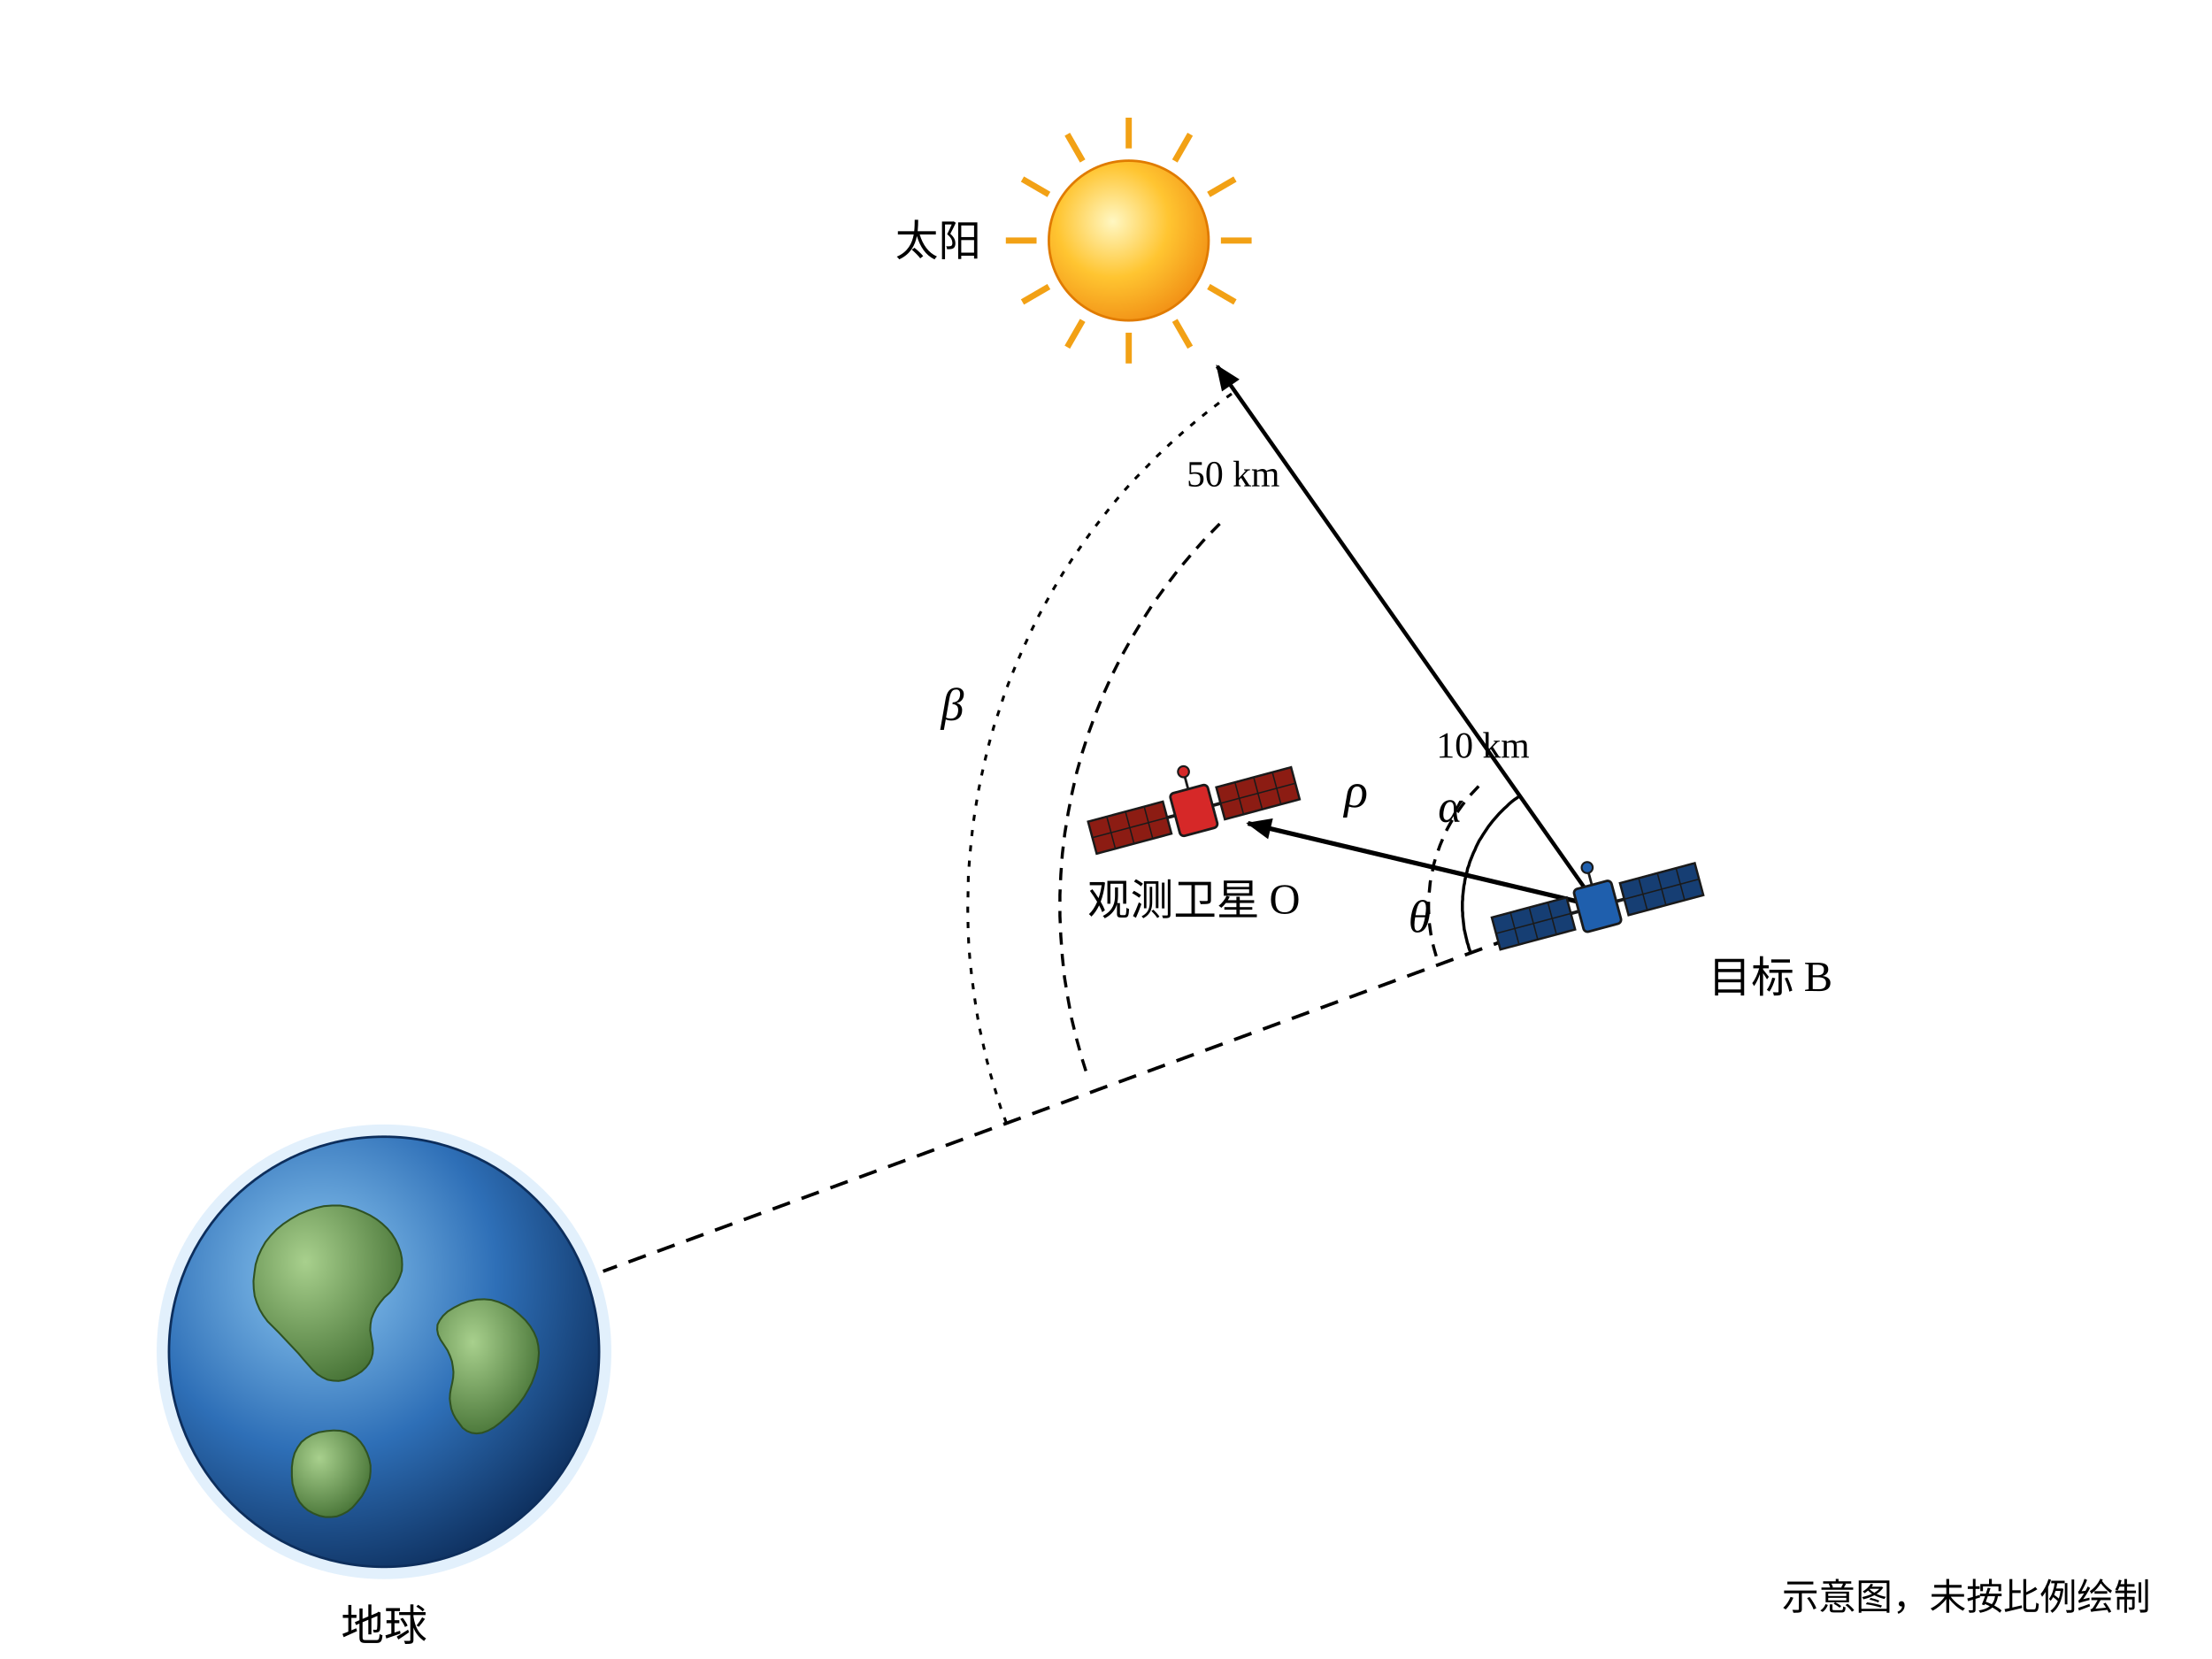
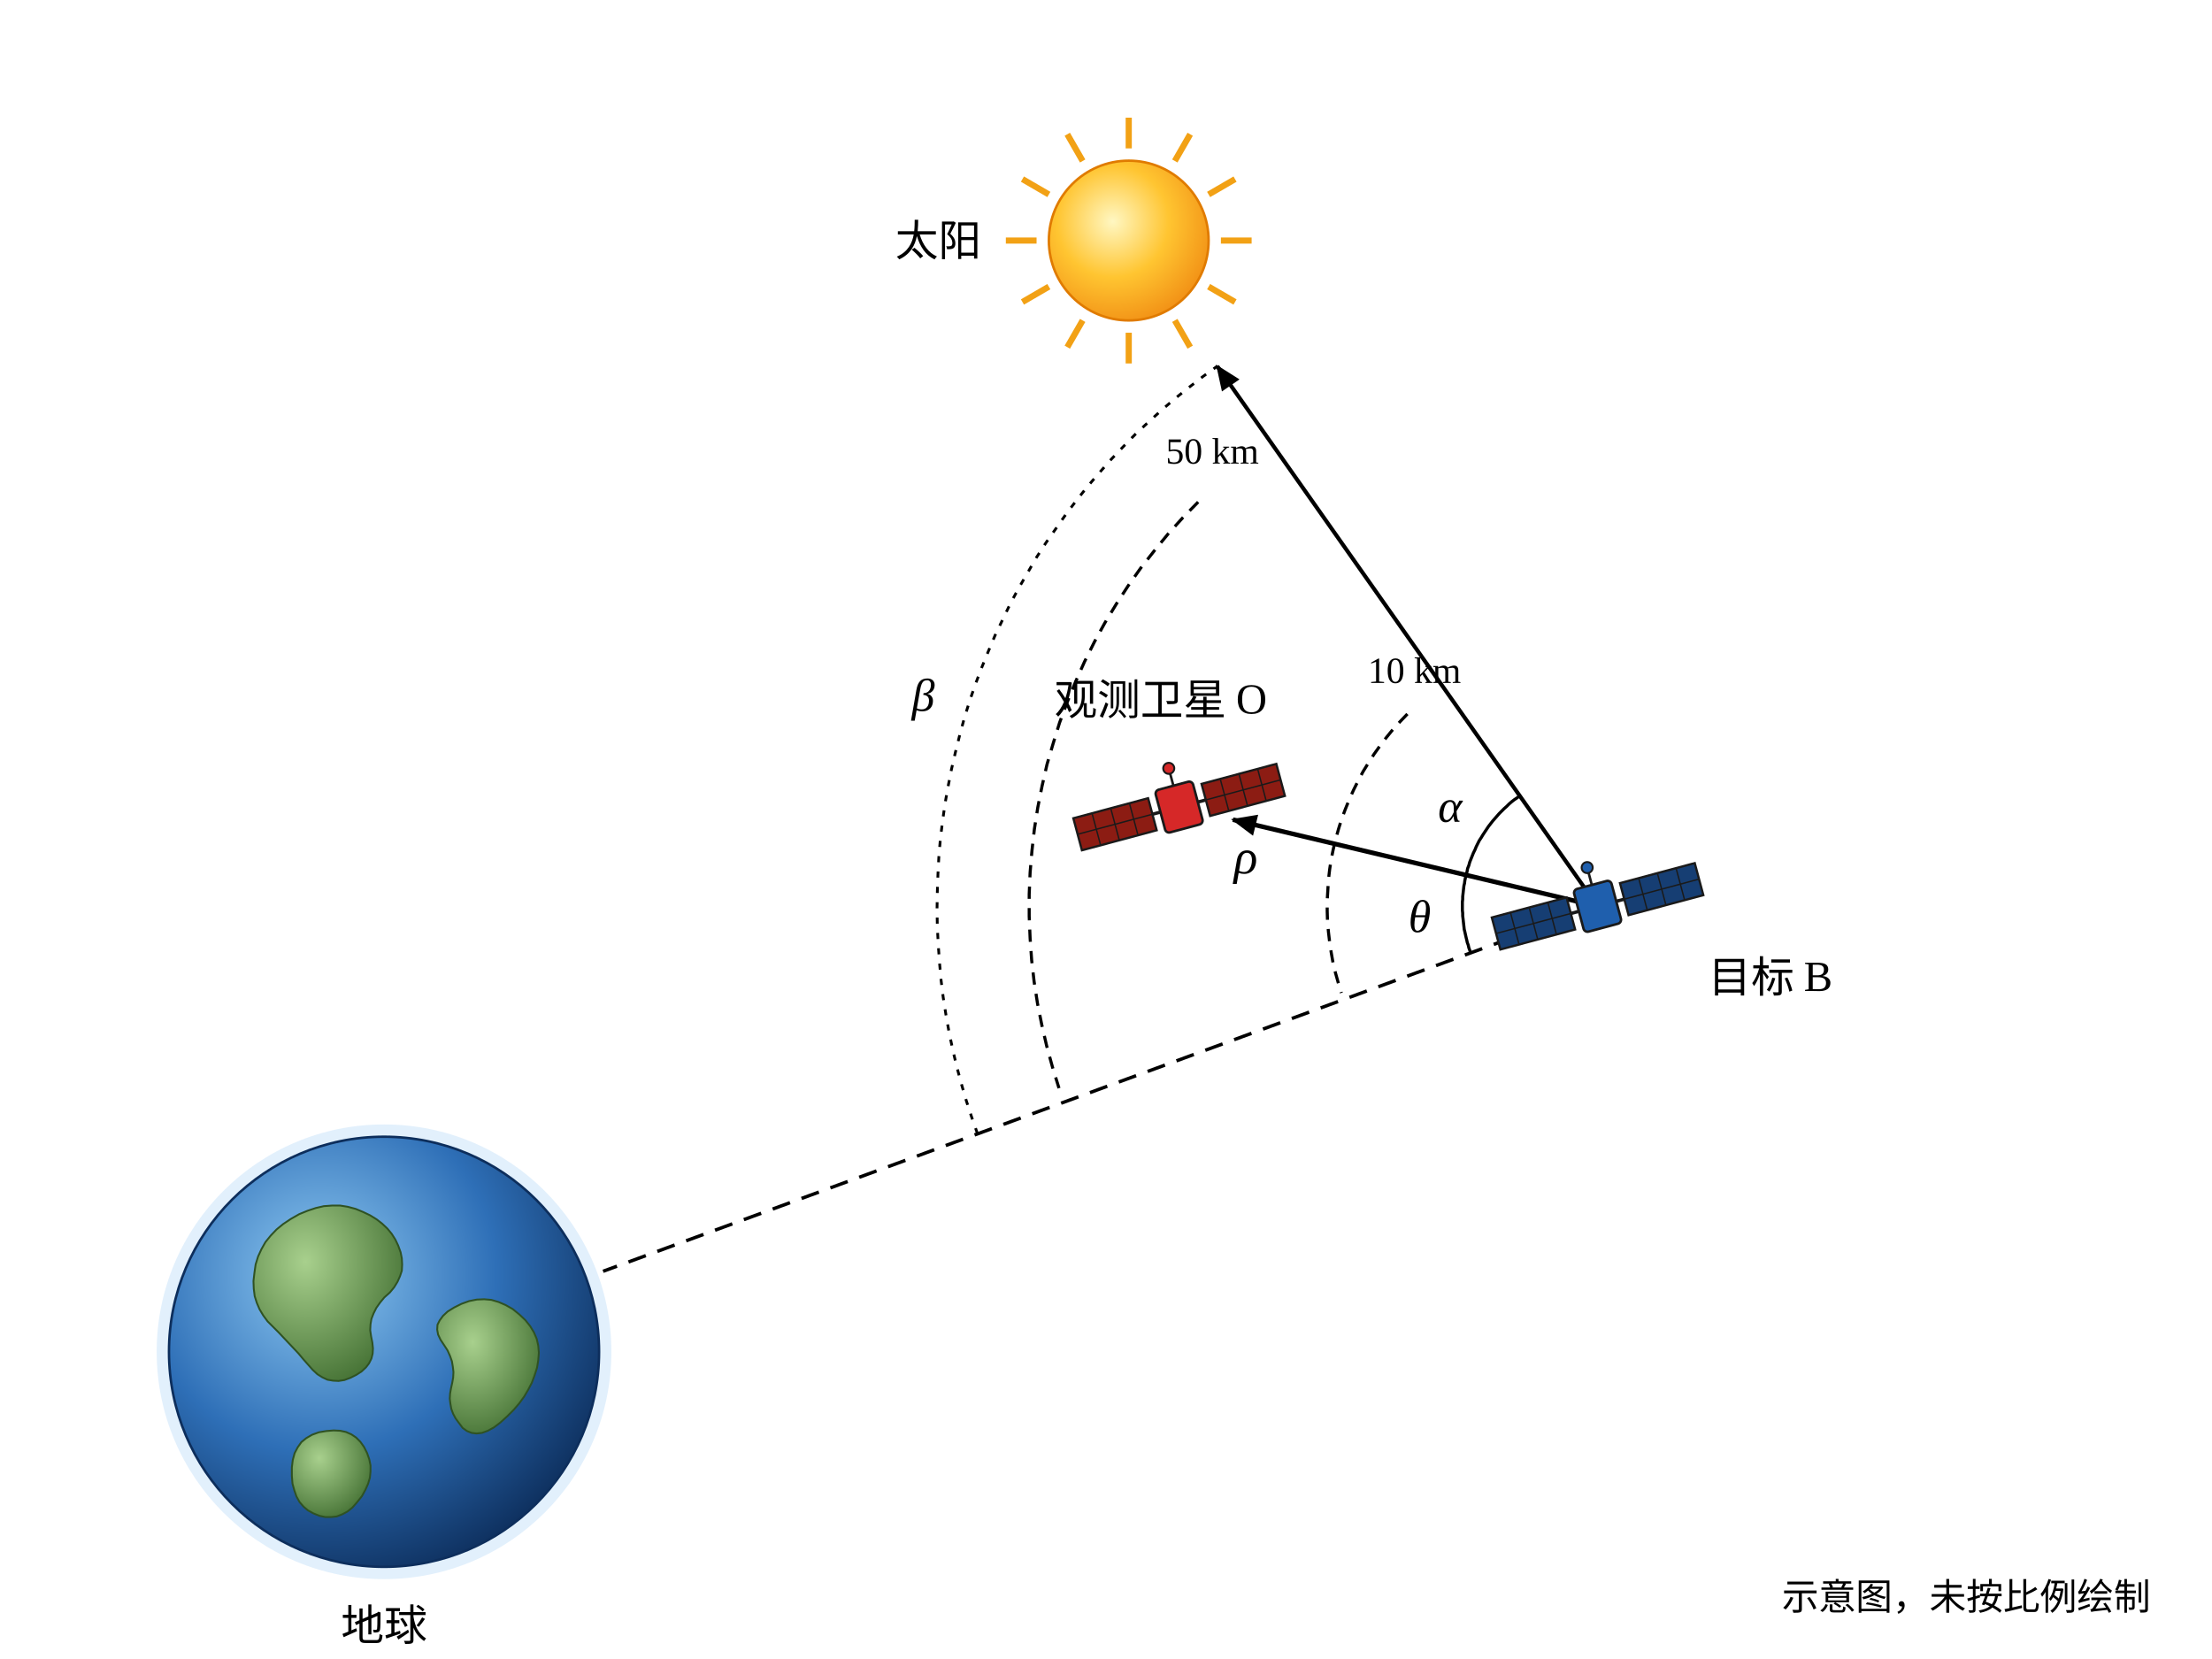
<svg xmlns="http://www.w3.org/2000/svg" width="720" height="540" viewBox="0 0 720 540">
  <rect x="0" y="0" width="720" height="540" fill="#FFFFFF" />
  <defs>
    <radialGradient id="gEarth" cx="0.35" cy="0.32" r="0.75">
      <stop offset="0" stop-color="#8EC9F2" />
      <stop offset="0.55" stop-color="#2E6FB7" />
      <stop offset="1" stop-color="#0D2E5C" />
    </radialGradient>
    <radialGradient id="gLand" cx="0.35" cy="0.32" r="0.8">
      <stop offset="0" stop-color="#A8D08D" />
      <stop offset="1" stop-color="#3E6B2E" />
    </radialGradient>
    <radialGradient id="gSun" cx="0.4" cy="0.38" r="0.7">
      <stop offset="0" stop-color="#FFF7C2" />
      <stop offset="0.5" stop-color="#FFC531" />
      <stop offset="1" stop-color="#F08A12" />
    </radialGradient>
  </defs>
  <circle cx="125" cy="440" r="74" fill="#CFE6FA" stroke="none" fill-opacity="0.6" />
  <circle cx="125" cy="440" r="70" fill="url(#gEarth)" stroke="#0D2E5C" stroke-width="0.8" />
  <polygon points="94.6,396.8 97.4,395.2 100.1,394.1 102.8,393.2 105.4,392.6 108.1,392.4 110.7,392.4 113.2,392.8 115.8,393.5 118.2,394.5 120.5,395.6 122.6,396.9 124.4,398.3 126.1,399.9 127.5,401.6 128.7,403.5 129.6,405.4 130.4,407.6 130.8,409.6 130.9,411.6 130.8,413.6 130.2,415.4 129.4,417.2 128.3,419.0 126.9,420.7 125.1,422.3 123.7,424.0 122.5,425.7 121.6,427.5 120.9,429.3 120.6,431.1 120.5,433.0 120.8,435.0 121.2,437.0 121.4,438.9 121.3,440.6 120.9,442.2 120.1,443.8 119.1,445.1 117.7,446.4 116.0,447.5 114.0,448.5 112.1,449.2 110.2,449.5 108.4,449.4 106.6,449.1 104.9,448.3 103.3,447.3 101.8,445.9 100.2,444.1 98.7,442.4 97.2,440.6 95.6,438.9 93.9,437.1 92.3,435.4 90.6,433.6 88.9,431.9 87.1,430.1 85.7,428.2 84.5,426.2 83.6,424.1 82.9,421.9 82.6,419.5 82.5,417.0 82.8,414.4 83.2,411.6 84.0,409.0 85.1,406.6 86.4,404.3 88.1,402.2 90.0,400.2 92.2,398.4" fill="url(#gLand)" stroke="#2F5223" stroke-width="0.6" />
  <polygon points="147.8,425.6 150.2,424.4 152.7,423.5 155.2,423.0 157.6,422.9 159.9,423.1 162.3,423.8 164.6,424.8 166.9,426.1 169.1,427.9 171.0,429.7 172.6,431.7 173.8,433.7 174.7,435.8 175.2,438.0 175.4,440.3 175.2,442.8 174.8,445.2 174.0,447.7 173.1,450.1 171.9,452.4 170.6,454.6 169.0,456.8 167.2,458.9 165.1,461.0 162.9,463.0 160.8,464.6 158.8,465.7 156.9,466.4 155.1,466.6 153.5,466.4 152.0,465.8 150.6,464.8 149.4,463.2 148.3,461.7 147.5,460.2 146.9,458.6 146.6,456.9 146.4,455.3 146.5,453.6 146.8,451.9 147.2,450.1 147.5,448.4 147.6,446.6 147.4,444.9 147.1,443.1 146.5,441.4 145.7,439.6 144.6,437.9 143.4,436.1 142.6,434.4 142.3,432.8 142.4,431.2 143.1,429.8 144.2,428.3 145.7,426.9" fill="url(#gLand)" stroke="#2F5223" stroke-width="0.6" />
  <polygon points="103.8,466.2 106.2,465.8 108.6,465.6 110.7,465.7 112.6,466.1 114.4,466.9 115.9,467.9 117.3,469.3 118.5,471.0 119.5,473.0 120.2,475.0 120.6,477.0 120.6,479.0 120.4,481.0 119.8,483.0 118.9,485.0 117.8,487.0 116.2,489.0 114.7,490.7 113.1,492.0 111.4,492.9 109.6,493.6 107.8,493.8 105.9,493.8 104.0,493.4 102.0,492.6 100.2,491.6 98.8,490.4 97.5,488.9 96.5,487.1 95.8,485.1 95.2,482.9 95.0,480.4 95.0,477.6 95.3,475.2 95.9,473.0 96.9,471.1 98.1,469.4 99.7,468.1 101.6,467.0" fill="url(#gLand)" stroke="#2F5223" stroke-width="0.6" />
  <text x="125.0" y="534.0" font-family="SimSun, Times New Roman" font-size="14" text-anchor="middle" fill="#000000">地球</text>
  <line x1="520.0" y1="295.0" x2="196.3" y2="413.8" stroke="#000000" stroke-width="1.1" stroke-dasharray="6,4" />
  <line x1="397.4" y1="78.3" x2="407.4" y2="78.3" stroke="#F2A115" stroke-width="2.0" />
  <line x1="393.4" y1="93.3" x2="402.0" y2="98.3" stroke="#F2A115" stroke-width="2.0" />
  <line x1="382.4" y1="104.3" x2="387.4" y2="113.0" stroke="#F2A115" stroke-width="2.0" />
  <line x1="367.4" y1="108.3" x2="367.4" y2="118.3" stroke="#F2A115" stroke-width="2.0" />
  <line x1="352.4" y1="104.3" x2="347.4" y2="113.0" stroke="#F2A115" stroke-width="2.0" />
  <line x1="341.4" y1="93.3" x2="332.8" y2="98.3" stroke="#F2A115" stroke-width="2.0" />
  <line x1="337.4" y1="78.3" x2="327.4" y2="78.3" stroke="#F2A115" stroke-width="2.0" />
  <line x1="341.4" y1="63.3" x2="332.8" y2="58.3" stroke="#F2A115" stroke-width="2.0" />
  <line x1="352.4" y1="52.4" x2="347.4" y2="43.7" stroke="#F2A115" stroke-width="2.0" />
  <line x1="367.4" y1="48.3" x2="367.4" y2="38.3" stroke="#F2A115" stroke-width="2.0" />
  <line x1="382.4" y1="52.4" x2="387.4" y2="43.7" stroke="#F2A115" stroke-width="2.0" />
  <line x1="393.4" y1="63.3" x2="402.0" y2="58.3" stroke="#F2A115" stroke-width="2.0" />
  <circle cx="367.4" cy="78.3" r="26" fill="url(#gSun)" stroke="#E07B00" stroke-width="0.8" />
  <text x="319.4" y="83.3" font-family="SimSun, Times New Roman" font-size="14" text-anchor="end" fill="#000000">太阳</text>
  <line x1="520.0" y1="295.0" x2="396.2" y2="119.2" stroke="#000000" stroke-width="1.3" />
  <polygon points="396.2,119.2 403.0,123.5 397.9,127.0" fill="#000000" stroke="#000000" stroke-width="0.5" />
-   <polyline points="481.3,255.9 479.9,257.4 478.4,259.0 477.1,260.6 475.8,262.3 474.6,264.0 473.4,265.8 472.3,267.6 471.3,269.4 470.3,271.3 469.5,273.3 468.7,275.2 468.0,277.2 467.3,279.2 466.7,281.3 466.3,283.3 465.8,285.4 465.5,287.5 465.3,289.6 465.1,291.7 465.0,293.8 465.0,296.0 465.1,298.1 465.2,300.2 465.5,302.3 465.8,304.4 466.2,306.5 466.7,308.5 467.3,310.6 467.9,312.6" fill="none" stroke="#000000" stroke-width="1.0" stroke-dasharray="4,3" />
-   <text x="482.7" y="246.6" font-family="SimSun, Times New Roman" font-size="12" text-anchor="middle" fill="#000000">10 km</text>
-   <polyline points="397.0,170.5 392.3,175.3 387.8,180.4 383.5,185.5 379.4,190.9 375.4,196.4 371.8,202.0 368.3,207.8 365.0,213.7 362.0,219.7 359.2,225.9 356.7,232.1 354.4,238.4 352.3,244.9 350.5,251.3 349.0,257.9 347.7,264.5 346.6,271.2 345.8,277.9 345.3,284.6 345.0,291.3 345.0,298.1 345.3,304.8 345.8,311.5 346.5,318.2 347.6,324.9 348.8,331.5 350.4,338.1 352.2,344.6 354.2,351.0" fill="none" stroke="#000000" stroke-width="1.0" stroke-dasharray="4,3" />
-   <text x="401.4" y="158.3" font-family="SimSun, Times New Roman" font-size="12" text-anchor="middle" fill="#000000">50 km</text>
-   <line x1="520.0" y1="295.0" x2="406.2" y2="268.0" stroke="#000000" stroke-width="1.5" />
-   <polygon points="406.2,268.0 414.0,266.7 412.6,272.7" fill="#000000" stroke="#000000" stroke-width="0.5" />
-   <text x="441.4" y="262.7" font-family="SimSun, Times New Roman" font-size="16" text-anchor="middle" fill="#000000" font-style="italic">ρ</text>
-   <g transform="translate(388.6 263.8) rotate(-15.0) scale(0.9)">
+   <polyline points="458.1,232.4 455.8,234.8 453.5,237.3 451.3,240.0 449.3,242.6 447.3,245.4 445.5,248.2 443.7,251.1 442.1,254.1 440.6,257.1 439.2,260.2 437.9,263.4 436.7,266.6 435.7,269.8 434.8,273.0 434.0,276.3 433.3,279.7 432.8,283.0 432.4,286.4 432.2,289.8 432.0,293.2 432.0,296.5 432.1,299.9 432.4,303.3 432.8,306.7 433.3,310.0 433.9,313.4 434.7,316.7 435.6,319.9 436.6,323.2" fill="none" stroke="#000000" stroke-width="1.0" stroke-dasharray="4,3" />
+   <text x="460.4" y="222.3" font-family="SimSun, Times New Roman" font-size="12" text-anchor="middle" fill="#000000">10 km</text>
+   <polyline points="390.0,163.4 385.0,168.5 380.2,173.8 375.7,179.3 371.3,184.9 367.2,190.7 363.3,196.7 359.6,202.8 356.2,209.0 353.0,215.4 350.1,221.9 347.4,228.5 344.9,235.2 342.8,242.0 340.8,248.8 339.2,255.8 337.8,262.8 336.7,269.8 335.9,276.9 335.3,284.0 335.0,291.1 335.0,298.2 335.3,305.4 335.8,312.5 336.6,319.5 337.7,326.6 339.1,333.6 340.7,340.5 342.6,347.4 344.7,354.2" fill="none" stroke="#000000" stroke-width="1.0" stroke-dasharray="4,3" />
+   <text x="394.6" y="150.9" font-family="SimSun, Times New Roman" font-size="12" text-anchor="middle" fill="#000000">50 km</text>
+   <line x1="520.0" y1="295.0" x2="401.3" y2="266.8" stroke="#000000" stroke-width="1.5" />
+   <polygon points="401.3,266.8 409.2,265.5 407.7,271.6" fill="#000000" stroke="#000000" stroke-width="0.5" />
+   <text x="405.5" y="284.3" font-family="SimSun, Times New Roman" font-size="16" text-anchor="middle" fill="#000000" font-style="italic">ρ</text>
+   <g transform="translate(383.8 262.7) rotate(-15.0) scale(0.9)">
    <rect x="-38" y="-6" width="28" height="12" fill="#8C1C13" stroke="#1A1A1A" stroke-width="0.8" />
    <line x1="-31" y1="-6" x2="-31" y2="6" stroke="#1A1A1A" stroke-width="0.5" />
    <line x1="-24" y1="-6" x2="-24" y2="6" stroke="#1A1A1A" stroke-width="0.5" />
    <line x1="-17" y1="-6" x2="-17" y2="6" stroke="#1A1A1A" stroke-width="0.5" />
    <line x1="-38" y1="-6" x2="-38" y2="6" stroke="none" />
    <line x1="-38" y1="0" x2="-10" y2="0" stroke="#1A1A1A" stroke-width="0.5" />
    <line x1="-10" y1="0" x2="-7" y2="0" stroke="#1A1A1A" stroke-width="1.2" />
    <rect x="10" y="-6" width="28" height="12" fill="#8C1C13" stroke="#1A1A1A" stroke-width="0.8" />
    <line x1="17" y1="-6" x2="17" y2="6" stroke="#1A1A1A" stroke-width="0.5" />
    <line x1="24" y1="-6" x2="24" y2="6" stroke="#1A1A1A" stroke-width="0.5" />
    <line x1="31" y1="-6" x2="31" y2="6" stroke="#1A1A1A" stroke-width="0.5" />
    <line x1="10" y1="-6" x2="10" y2="6" stroke="none" />
    <line x1="10" y1="0" x2="38" y2="0" stroke="#1A1A1A" stroke-width="0.5" />
    <line x1="7" y1="0" x2="10" y2="0" stroke="#1A1A1A" stroke-width="1.2" />
    <rect x="-7" y="-8" width="14" height="16" rx="1.5" ry="1.5" fill="#D62828" stroke="#1A1A1A" stroke-width="0.9" />
    <line x1="0" y1="-8" x2="0" y2="-13" stroke="#1A1A1A" stroke-width="0.9" />
    <circle cx="0" cy="-14.5" r="2" fill="#D62828" stroke="#1A1A1A" stroke-width="0.7" />
  </g>
-   <text x="388.6" y="297.8" font-family="SimSun, Times New Roman" font-size="14" text-anchor="middle" fill="#000000">观测卫星 O</text>
+   <text x="377.8" y="232.7" font-family="SimSun, Times New Roman" font-size="14" text-anchor="middle" fill="#000000">观测卫星 O</text>
  <g transform="translate(520.0 295.0) rotate(-15.0) scale(0.9)">
    <rect x="-38" y="-6" width="28" height="12" fill="#163E73" stroke="#1A1A1A" stroke-width="0.8" />
    <line x1="-31" y1="-6" x2="-31" y2="6" stroke="#1A1A1A" stroke-width="0.5" />
    <line x1="-24" y1="-6" x2="-24" y2="6" stroke="#1A1A1A" stroke-width="0.5" />
    <line x1="-17" y1="-6" x2="-17" y2="6" stroke="#1A1A1A" stroke-width="0.5" />
    <line x1="-38" y1="-6" x2="-38" y2="6" stroke="none" />
    <line x1="-38" y1="0" x2="-10" y2="0" stroke="#1A1A1A" stroke-width="0.5" />
    <line x1="-10" y1="0" x2="-7" y2="0" stroke="#1A1A1A" stroke-width="1.2" />
    <rect x="10" y="-6" width="28" height="12" fill="#163E73" stroke="#1A1A1A" stroke-width="0.8" />
    <line x1="17" y1="-6" x2="17" y2="6" stroke="#1A1A1A" stroke-width="0.5" />
    <line x1="24" y1="-6" x2="24" y2="6" stroke="#1A1A1A" stroke-width="0.5" />
    <line x1="31" y1="-6" x2="31" y2="6" stroke="#1A1A1A" stroke-width="0.5" />
    <line x1="10" y1="-6" x2="10" y2="6" stroke="none" />
    <line x1="10" y1="0" x2="38" y2="0" stroke="#1A1A1A" stroke-width="0.5" />
    <line x1="7" y1="0" x2="10" y2="0" stroke="#1A1A1A" stroke-width="1.2" />
    <rect x="-7" y="-8" width="14" height="16" rx="1.5" ry="1.5" fill="#1F5FAD" stroke="#1A1A1A" stroke-width="0.9" />
    <line x1="0" y1="-8" x2="0" y2="-13" stroke="#1A1A1A" stroke-width="0.9" />
    <circle cx="0" cy="-14.5" r="2" fill="#1F5FAD" stroke="#1A1A1A" stroke-width="0.7" />
  </g>
  <text x="556.0" y="323.0" font-family="SimSun, Times New Roman" font-size="14" text-anchor="start" fill="#000000">目标 B</text>
  <polyline points="477.2,284.8 477.5,283.8 477.7,282.7 478.1,281.7 478.4,280.6 478.8,279.6 479.2,278.6 479.6,277.6 480.1,276.6 480.5,275.6 481.0,274.6 481.5,273.6 482.1,272.7 482.7,271.7 483.3,270.8 483.9,269.9 484.5,269.0 485.2,268.1 485.9,267.2 486.6,266.4 487.3,265.6 488.0,264.8 488.8,264.0 489.6,263.2 490.4,262.5 491.2,261.7 492.0,261.0 492.9,260.3 493.8,259.7 494.7,259.0" fill="none" stroke="#000000" stroke-width="1.0" />
  <text x="472.0" y="267.5" font-family="SimSun, Times New Roman" font-size="15" text-anchor="middle" fill="#000000" font-style="italic">α</text>
  <polyline points="478.7,310.2 478.4,309.3 478.1,308.5 477.9,307.6 477.6,306.8 477.4,305.9 477.2,305.1 477.0,304.2 476.8,303.3 476.6,302.5 476.5,301.6 476.4,300.7 476.3,299.8 476.2,298.9 476.1,298.1 476.1,297.2 476.0,296.3 476.0,295.4 476.0,294.5 476.0,293.6 476.1,292.7 476.1,291.9 476.2,291.0 476.3,290.1 476.4,289.2 476.5,288.3 476.7,287.5 476.8,286.6 477.0,285.7 477.2,284.8" fill="none" stroke="#000000" stroke-width="1.0" />
  <text x="462.1" y="303.4" font-family="SimSun, Times New Roman" font-size="15" text-anchor="middle" fill="#000000" font-style="italic">θ</text>
-   <polyline points="327.6,365.6 325.7,360.5 324.1,355.3 322.5,350.0 321.1,344.7 319.9,339.4 318.7,334.0 317.8,328.6 317.0,323.2 316.3,317.8 315.7,312.3 315.3,306.9 315.1,301.4 315.0,295.9 315.1,290.5 315.2,285.0 315.6,279.5 316.1,274.1 316.7,268.6 317.5,263.2 318.4,257.8 319.5,252.4 320.7,247.1 322.0,241.8 323.5,236.5 325.2,231.3 326.9,226.1 328.8,221.0 330.9,215.9 333.1,210.9 335.4,205.9 337.8,201.0 340.4,196.2 343.1,191.4 345.9,186.7 348.9,182.1 352.0,177.6 355.2,173.1 358.5,168.8 361.9,164.5 365.4,160.3 369.1,156.2 372.9,152.3 376.7,148.4 380.7,144.6 384.8,140.9 388.9,137.4 393.2,133.9 397.5,130.6 402.0,127.4" fill="none" stroke="#000000" stroke-width="0.9" stroke-dasharray="2,3" />
-   <text x="310.0" y="234.4" font-family="SimSun, Times New Roman" font-size="15" text-anchor="middle" fill="#000000" font-style="italic">β</text>
+   <polyline points="318.2,369.1 316.3,363.7 314.5,358.2 312.9,352.7 311.4,347.1 310.1,341.6 308.9,335.9 307.9,330.3 307.0,324.6 306.3,318.9 305.8,313.2 305.4,307.5 305.1,301.7 305.0,296.0 305.1,290.2 305.3,284.5 305.6,278.8 306.1,273.0 306.8,267.3 307.6,261.6 308.6,256.0 309.7,250.4 311.0,244.8 312.4,239.2 313.9,233.7 315.6,228.2 317.5,222.7 319.5,217.4 321.7,212.0 323.9,206.8 326.4,201.6 328.9,196.4 331.6,191.4 334.5,186.4 337.4,181.4 340.5,176.6 343.8,171.9 347.1,167.2 350.6,162.6 354.2,158.1 357.9,153.8 361.7,149.5 365.7,145.3 369.7,141.2 373.9,137.3 378.2,133.4 382.5,129.7 387.0,126.1 391.5,122.6 396.2,119.2" fill="none" stroke="#000000" stroke-width="0.9" stroke-dasharray="2,3" />
+   <text x="300.5" y="231.4" font-family="SimSun, Times New Roman" font-size="15" text-anchor="middle" fill="#000000" font-style="italic">β</text>
  <text x="700.0" y="524.0" font-family="SimSun, Times New Roman" font-size="12" text-anchor="end" fill="#000000">示意图，未按比例绘制</text>
</svg>
